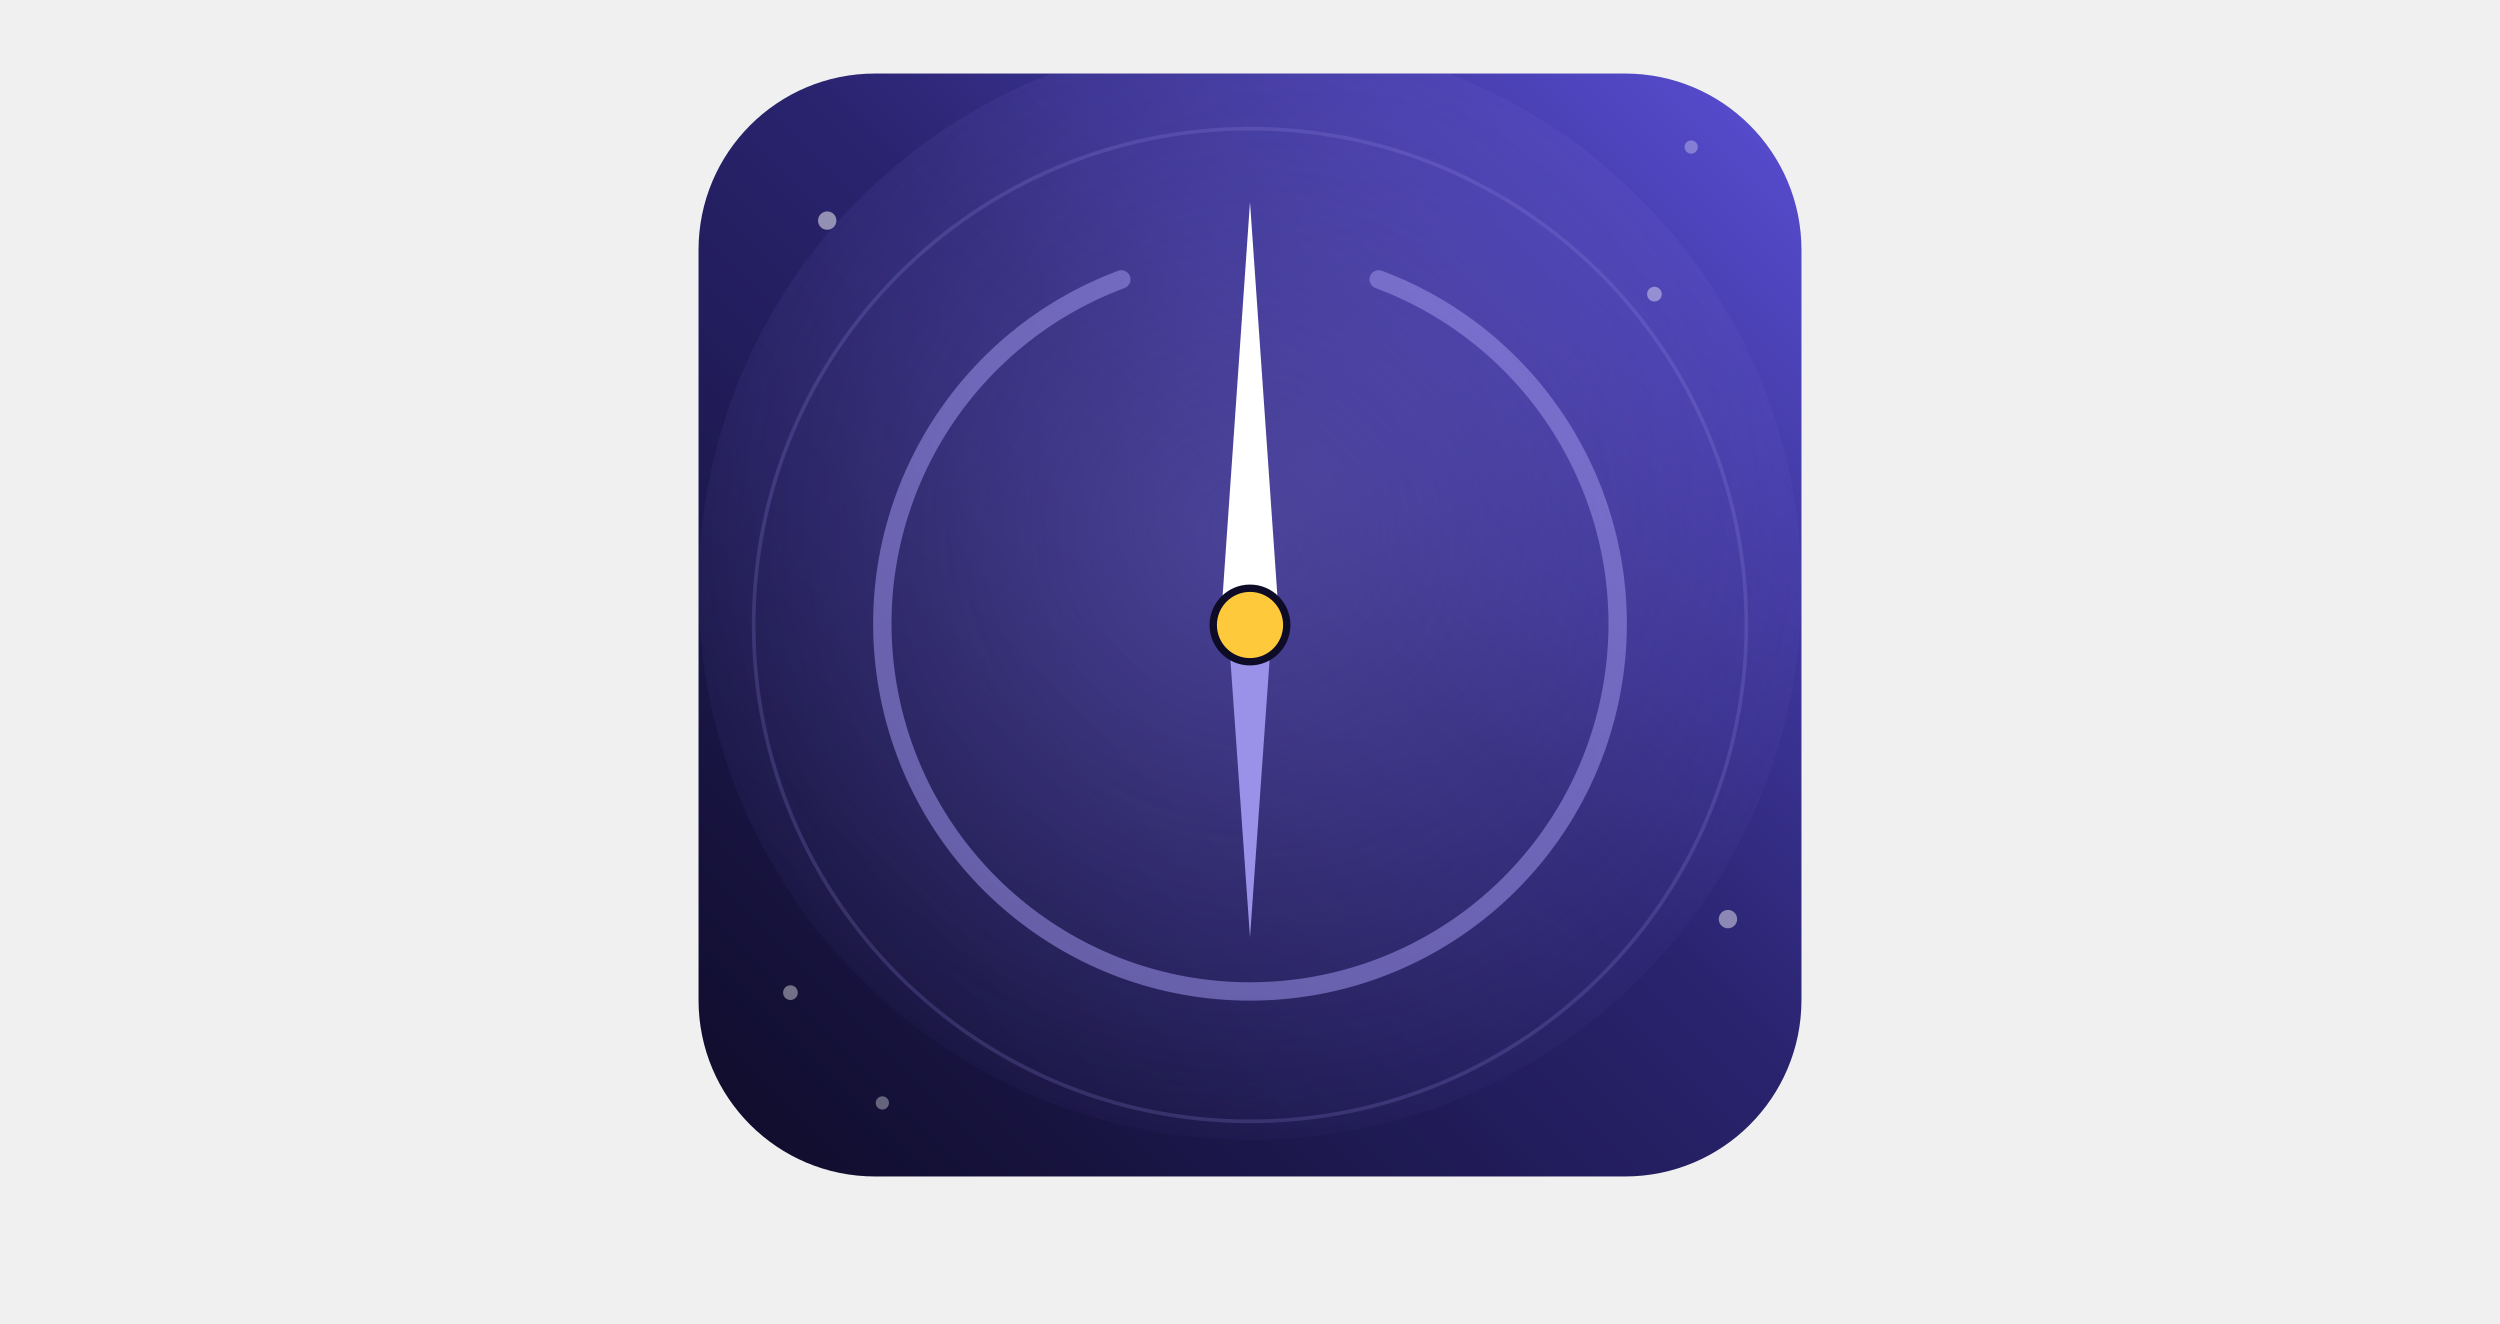
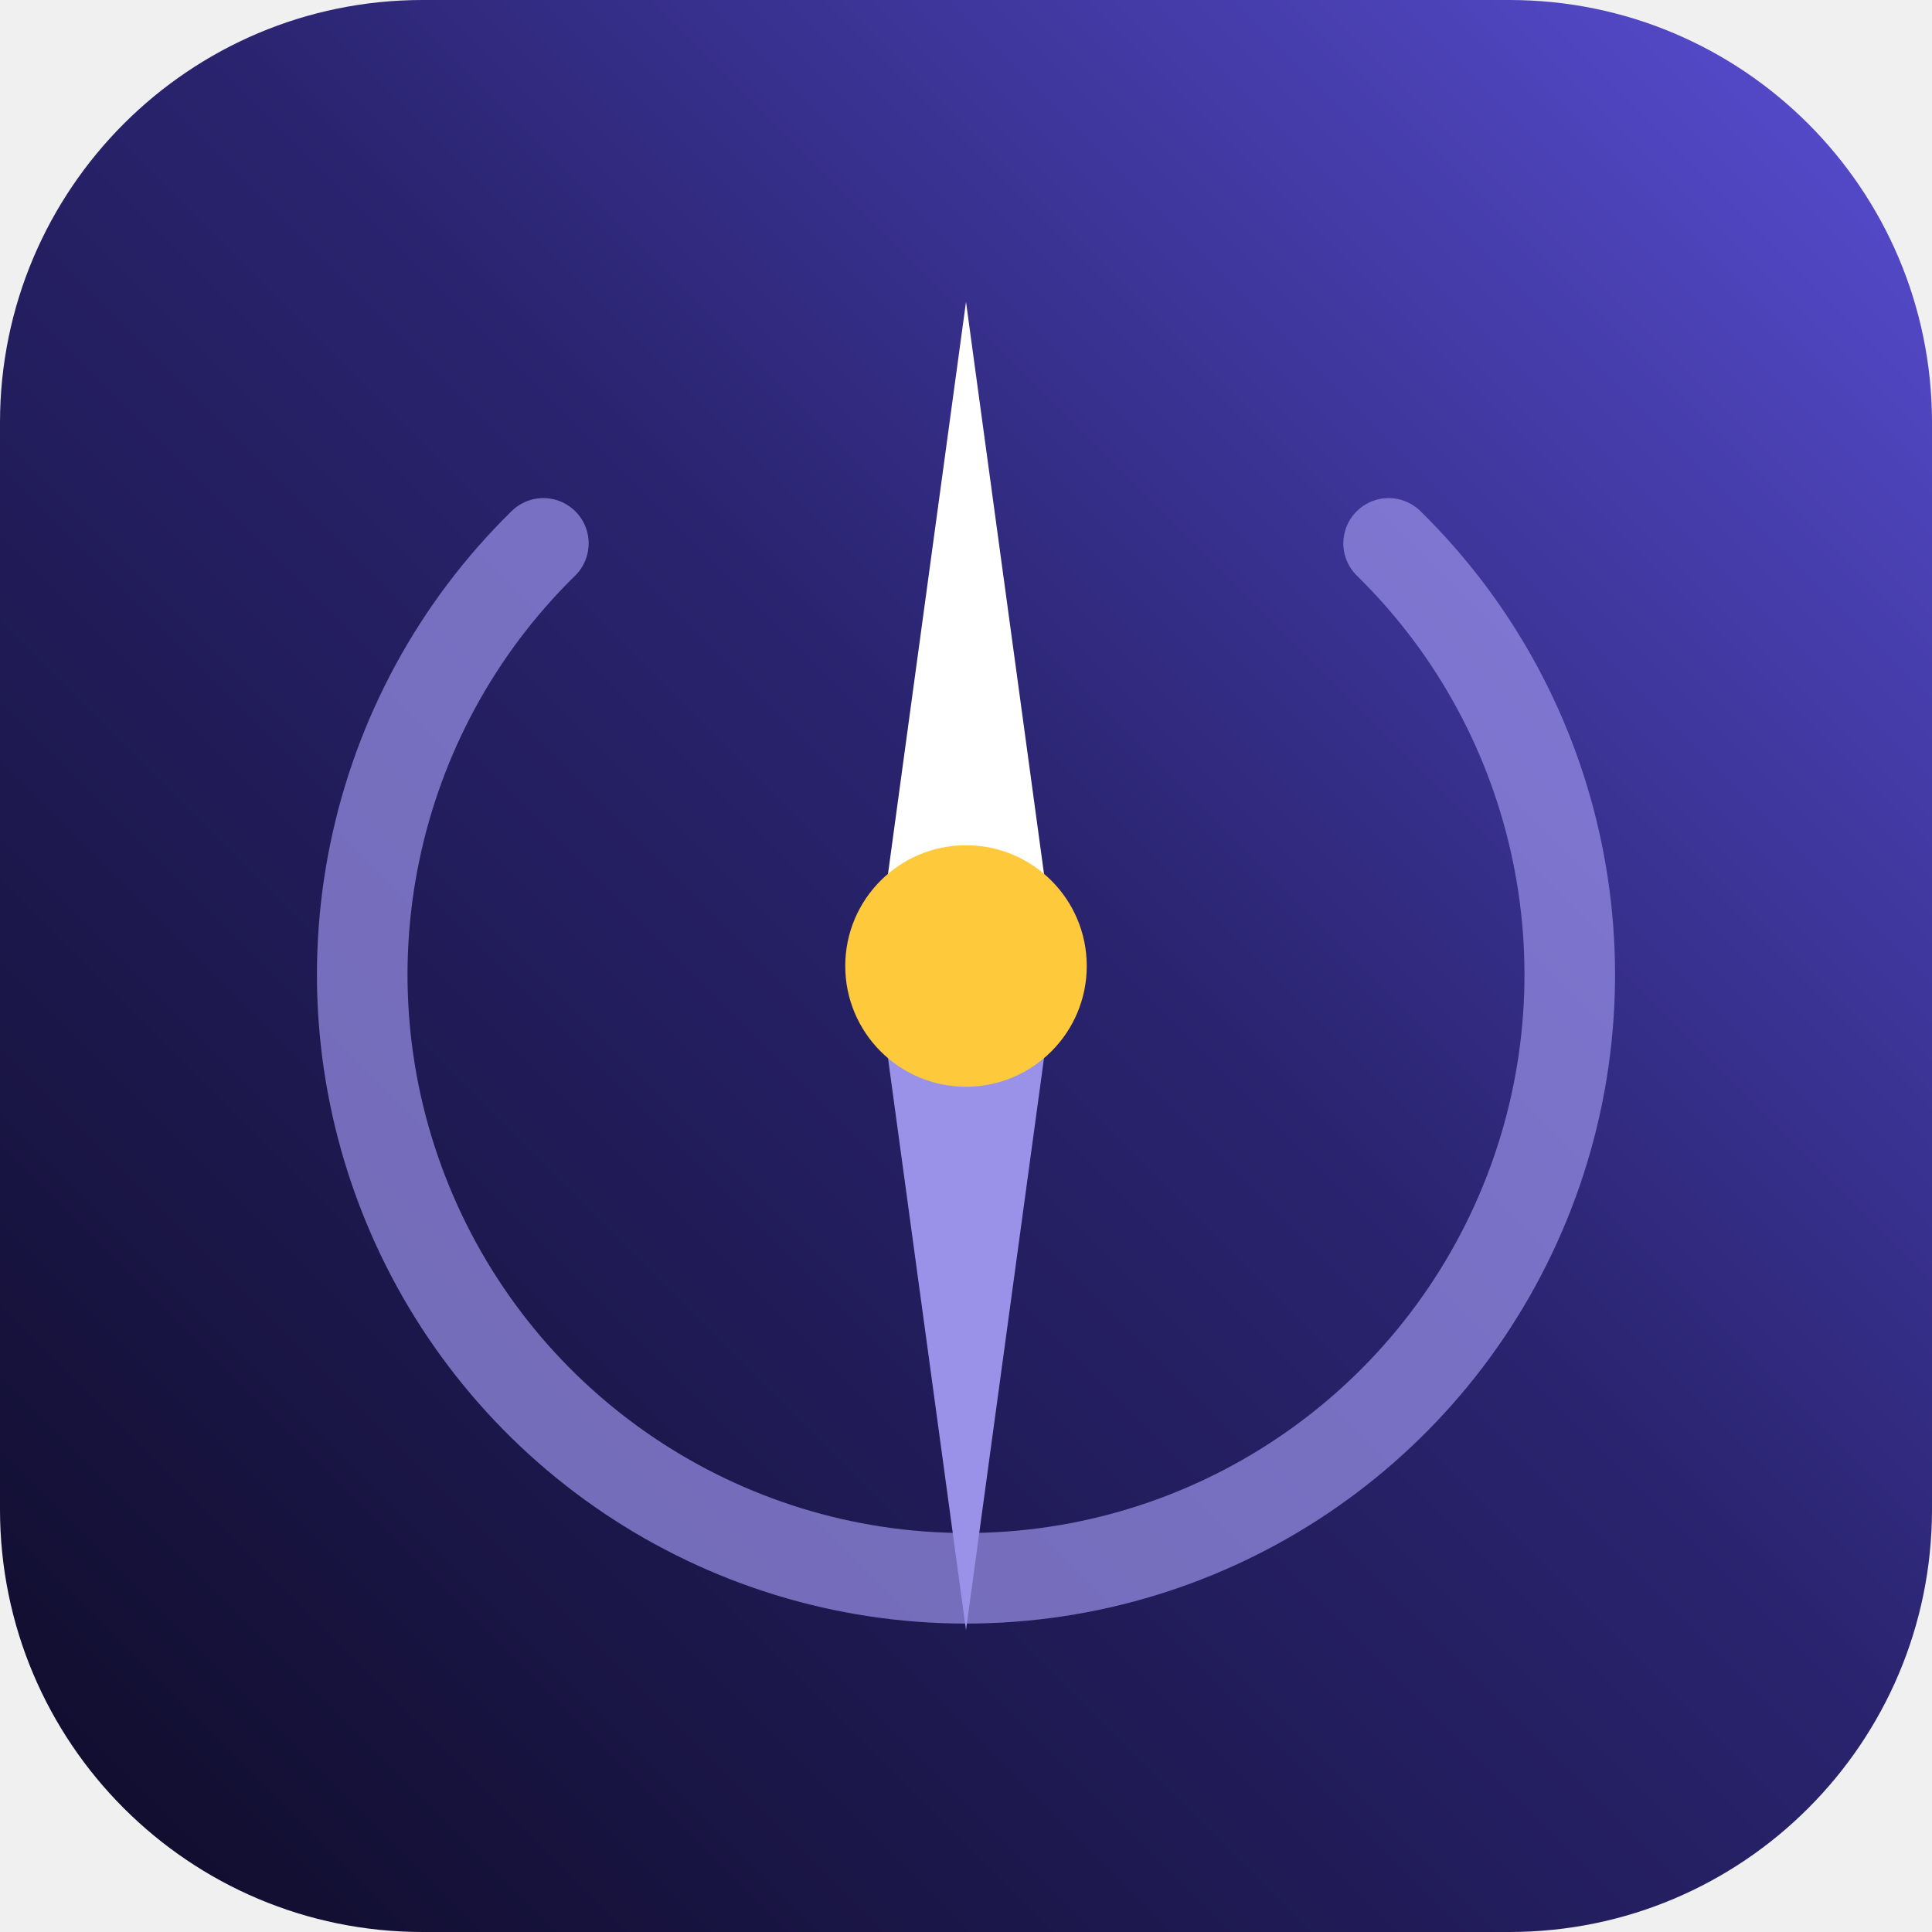
- <svg xmlns="http://www.w3.org/2000/svg" width="100%" viewBox="0 0 680 360" role="img" style="">
+ <svg xmlns="http://www.w3.org/2000/svg" width="64" height="64" viewBox="0 0 64 64">
  <defs>
-     <linearGradient id="bgTexture" x1="0" y1="1" x2="1" y2="0">
+     <linearGradient id="bg" x1="0" y1="1" x2="1" y2="0">
      <stop offset="0%" stop-color="#0E0B27" />
      <stop offset="55%" stop-color="#2A2470" />
      <stop offset="100%" stop-color="#5A4FD6" />
    </linearGradient>
-     <radialGradient id="glowTexture" cx="0.5" cy="0.45" r="0.6">
-       <stop offset="0%" stop-color="#8A7EE8" stop-opacity="0.35" />
-       <stop offset="100%" stop-color="#8A7EE8" stop-opacity="0" />
-     </radialGradient>
-     <clipPath id="clipTexture">
-       <rect x="190" y="20" width="300" height="300" rx="48" />
-     </clipPath>
  </defs>
-   <rect x="190" y="20" width="300" height="300" rx="48" fill="url(#bgTexture)" style="stroke:none;color:rgb(0, 0, 0);stroke-width:1px;stroke-linecap:butt;stroke-linejoin:miter;opacity:1;font-family:&quot;Anthropic Sans&quot;, -apple-system, &quot;system-ui&quot;, &quot;Segoe UI&quot;, sans-serif;font-size:16px;font-weight:400;text-anchor:start;dominant-baseline:auto" />
-   <g clip-path="url(#clipTexture)" style="fill:rgb(0, 0, 0);stroke:none;color:rgb(0, 0, 0);stroke-width:1px;stroke-linecap:butt;stroke-linejoin:miter;opacity:1;font-family:&quot;Anthropic Sans&quot;, -apple-system, &quot;system-ui&quot;, &quot;Segoe UI&quot;, sans-serif;font-size:16px;font-weight:400;text-anchor:start;dominant-baseline:auto">
-     <circle cx="340" cy="160" r="150" fill="url(#glowTexture)" style="stroke:none;color:rgb(0, 0, 0);stroke-width:1px;stroke-linecap:butt;stroke-linejoin:miter;opacity:1;font-family:&quot;Anthropic Sans&quot;, -apple-system, &quot;system-ui&quot;, &quot;Segoe UI&quot;, sans-serif;font-size:16px;font-weight:400;text-anchor:start;dominant-baseline:auto" />
-     <circle cx="225" cy="60" r="2.5" fill="#FFFFFF" opacity="0.5" style="fill:rgb(255, 255, 255);stroke:none;color:rgb(0, 0, 0);stroke-width:1px;stroke-linecap:butt;stroke-linejoin:miter;opacity:0.5;font-family:&quot;Anthropic Sans&quot;, -apple-system, &quot;system-ui&quot;, &quot;Segoe UI&quot;, sans-serif;font-size:16px;font-weight:400;text-anchor:start;dominant-baseline:auto" />
-     <circle cx="450" cy="80" r="2" fill="#FFFFFF" opacity="0.4" style="fill:rgb(255, 255, 255);stroke:none;color:rgb(0, 0, 0);stroke-width:1px;stroke-linecap:butt;stroke-linejoin:miter;opacity:0.4;font-family:&quot;Anthropic Sans&quot;, -apple-system, &quot;system-ui&quot;, &quot;Segoe UI&quot;, sans-serif;font-size:16px;font-weight:400;text-anchor:start;dominant-baseline:auto" />
-     <circle cx="470" cy="250" r="2.5" fill="#FFFFFF" opacity="0.45" style="fill:rgb(255, 255, 255);stroke:none;color:rgb(0, 0, 0);stroke-width:1px;stroke-linecap:butt;stroke-linejoin:miter;opacity:0.45;font-family:&quot;Anthropic Sans&quot;, -apple-system, &quot;system-ui&quot;, &quot;Segoe UI&quot;, sans-serif;font-size:16px;font-weight:400;text-anchor:start;dominant-baseline:auto" />
-     <circle cx="215" cy="270" r="2" fill="#FFFFFF" opacity="0.4" style="fill:rgb(255, 255, 255);stroke:none;color:rgb(0, 0, 0);stroke-width:1px;stroke-linecap:butt;stroke-linejoin:miter;opacity:0.4;font-family:&quot;Anthropic Sans&quot;, -apple-system, &quot;system-ui&quot;, &quot;Segoe UI&quot;, sans-serif;font-size:16px;font-weight:400;text-anchor:start;dominant-baseline:auto" />
-     <circle cx="240" cy="300" r="1.8" fill="#FFFFFF" opacity="0.35" style="fill:rgb(255, 255, 255);stroke:none;color:rgb(0, 0, 0);stroke-width:1px;stroke-linecap:butt;stroke-linejoin:miter;opacity:0.35;font-family:&quot;Anthropic Sans&quot;, -apple-system, &quot;system-ui&quot;, &quot;Segoe UI&quot;, sans-serif;font-size:16px;font-weight:400;text-anchor:start;dominant-baseline:auto" />
-     <circle cx="460" cy="40" r="1.8" fill="#FFFFFF" opacity="0.3" style="fill:rgb(255, 255, 255);stroke:none;color:rgb(0, 0, 0);stroke-width:1px;stroke-linecap:butt;stroke-linejoin:miter;opacity:0.3;font-family:&quot;Anthropic Sans&quot;, -apple-system, &quot;system-ui&quot;, &quot;Segoe UI&quot;, sans-serif;font-size:16px;font-weight:400;text-anchor:start;dominant-baseline:auto" />
-     <circle cx="340" cy="170" r="135" fill="none" stroke="#9A92E8" stroke-width="1" opacity="0.2" style="fill:none;stroke:rgb(154, 146, 232);color:rgb(0, 0, 0);stroke-width:1px;stroke-linecap:butt;stroke-linejoin:miter;opacity:0.2;font-family:&quot;Anthropic Sans&quot;, -apple-system, &quot;system-ui&quot;, &quot;Segoe UI&quot;, sans-serif;font-size:16px;font-weight:400;text-anchor:start;dominant-baseline:auto" />
-   </g>
-   <path d="M375,76 A100,100 0 1,1 305,76" fill="none" stroke="#9A92E8" stroke-width="5" stroke-linecap="round" opacity="0.55" style="fill:none;stroke:rgb(154, 146, 232);color:rgb(0, 0, 0);stroke-width:5px;stroke-linecap:round;stroke-linejoin:miter;opacity:0.55;font-family:&quot;Anthropic Sans&quot;, -apple-system, &quot;system-ui&quot;, &quot;Segoe UI&quot;, sans-serif;font-size:16px;font-weight:400;text-anchor:start;dominant-baseline:auto" />
-   <polygon points="340,55 348,170 340,180 332,170" fill="#FFFFFF" style="fill:rgb(255, 255, 255);stroke:none;color:rgb(0, 0, 0);stroke-width:1px;stroke-linecap:butt;stroke-linejoin:miter;opacity:1;font-family:&quot;Anthropic Sans&quot;, -apple-system, &quot;system-ui&quot;, &quot;Segoe UI&quot;, sans-serif;font-size:16px;font-weight:400;text-anchor:start;dominant-baseline:auto" />
-   <polygon points="340,255 346,170 340,162 334,170" fill="#9A92E8" style="fill:rgb(154, 146, 232);stroke:none;color:rgb(0, 0, 0);stroke-width:1px;stroke-linecap:butt;stroke-linejoin:miter;opacity:1;font-family:&quot;Anthropic Sans&quot;, -apple-system, &quot;system-ui&quot;, &quot;Segoe UI&quot;, sans-serif;font-size:16px;font-weight:400;text-anchor:start;dominant-baseline:auto" />
-   <circle cx="340" cy="170" r="10" fill="#FFC93C" style="fill:rgb(255, 201, 60);stroke:none;color:rgb(0, 0, 0);stroke-width:1px;stroke-linecap:butt;stroke-linejoin:miter;opacity:1;font-family:&quot;Anthropic Sans&quot;, -apple-system, &quot;system-ui&quot;, &quot;Segoe UI&quot;, sans-serif;font-size:16px;font-weight:400;text-anchor:start;dominant-baseline:auto" />
-   <circle cx="340" cy="170" r="10" fill="none" stroke="#0E0B27" stroke-width="2" style="fill:none;stroke:rgb(14, 11, 39);color:rgb(0, 0, 0);stroke-width:2px;stroke-linecap:butt;stroke-linejoin:miter;opacity:1;font-family:&quot;Anthropic Sans&quot;, -apple-system, &quot;system-ui&quot;, &quot;Segoe UI&quot;, sans-serif;font-size:16px;font-weight:400;text-anchor:start;dominant-baseline:auto" />
+   <rect width="64" height="64" rx="14" fill="url(#bg)" />
+   <path d="M46,18 A20,20 0 1,1 18,18" fill="none" stroke="#9A92E8" stroke-width="3" stroke-linecap="round" opacity="0.7" />
+   <polygon points="32,10 35,32 32,35 29,32" fill="#FFFFFF" />
+   <polygon points="32,54 35,32 32,29 29,32" fill="#9A92E8" />
+   <circle cx="32" cy="32" r="4" fill="#FFC93C" />
</svg>
